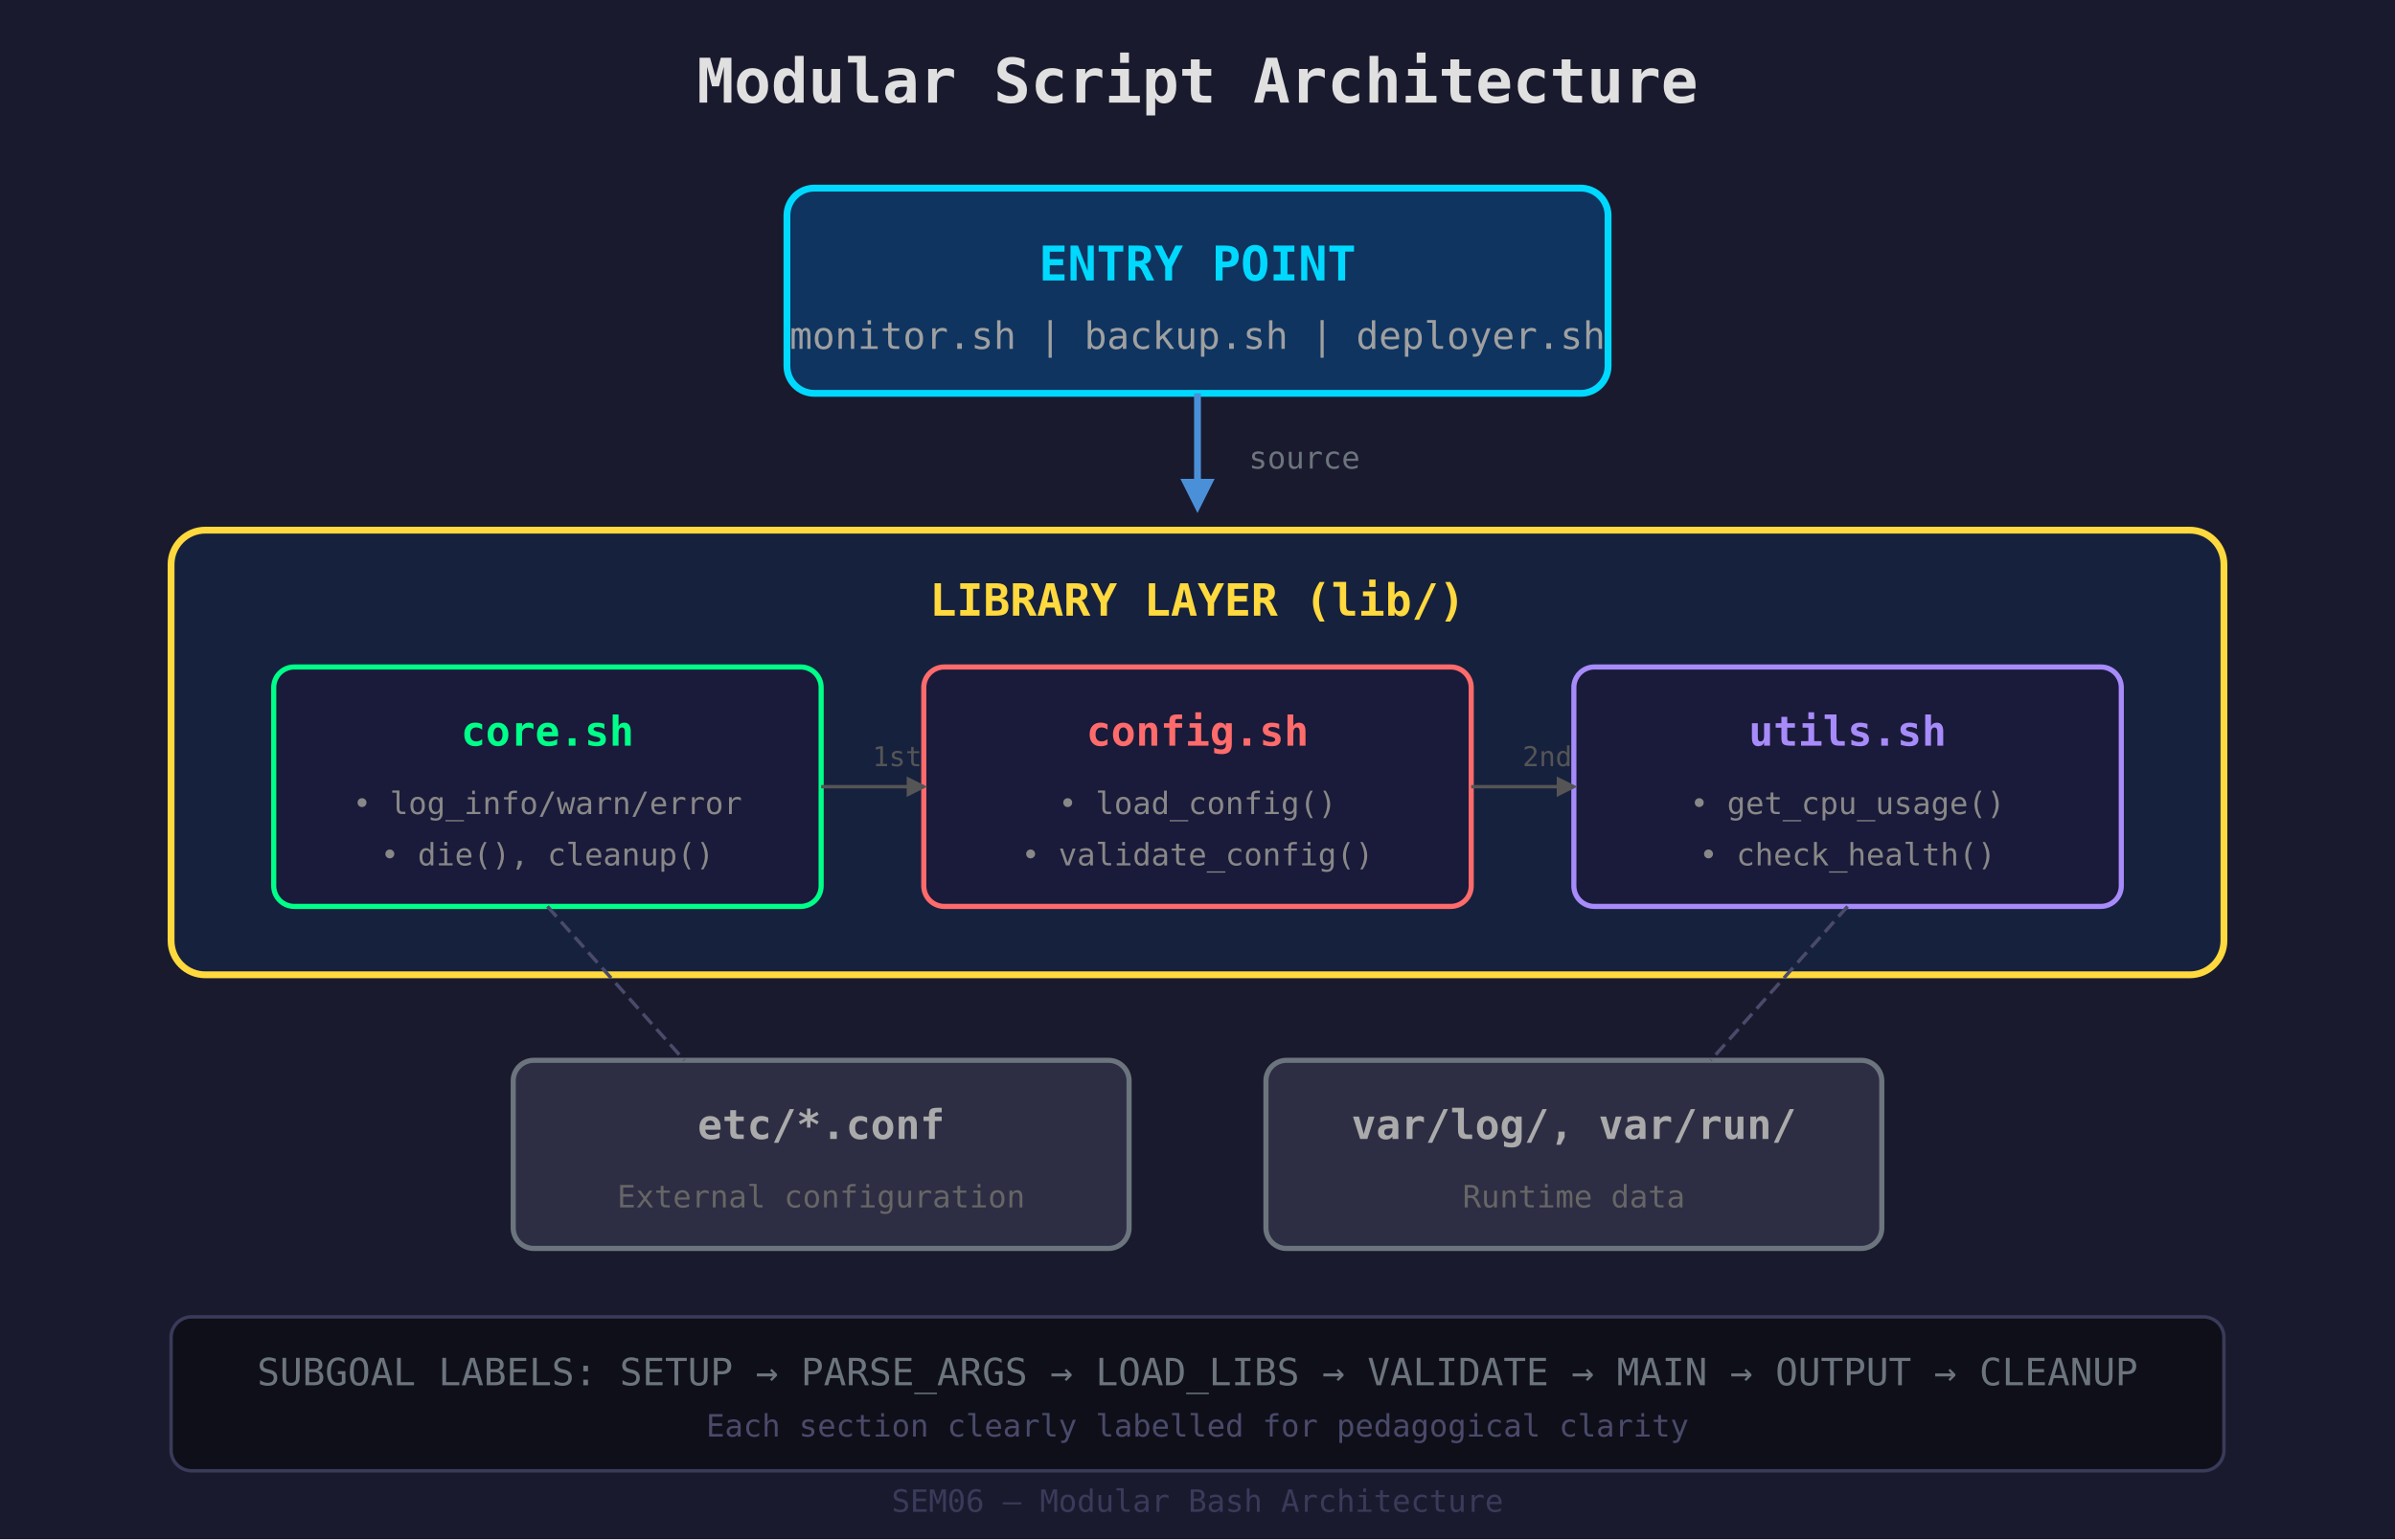
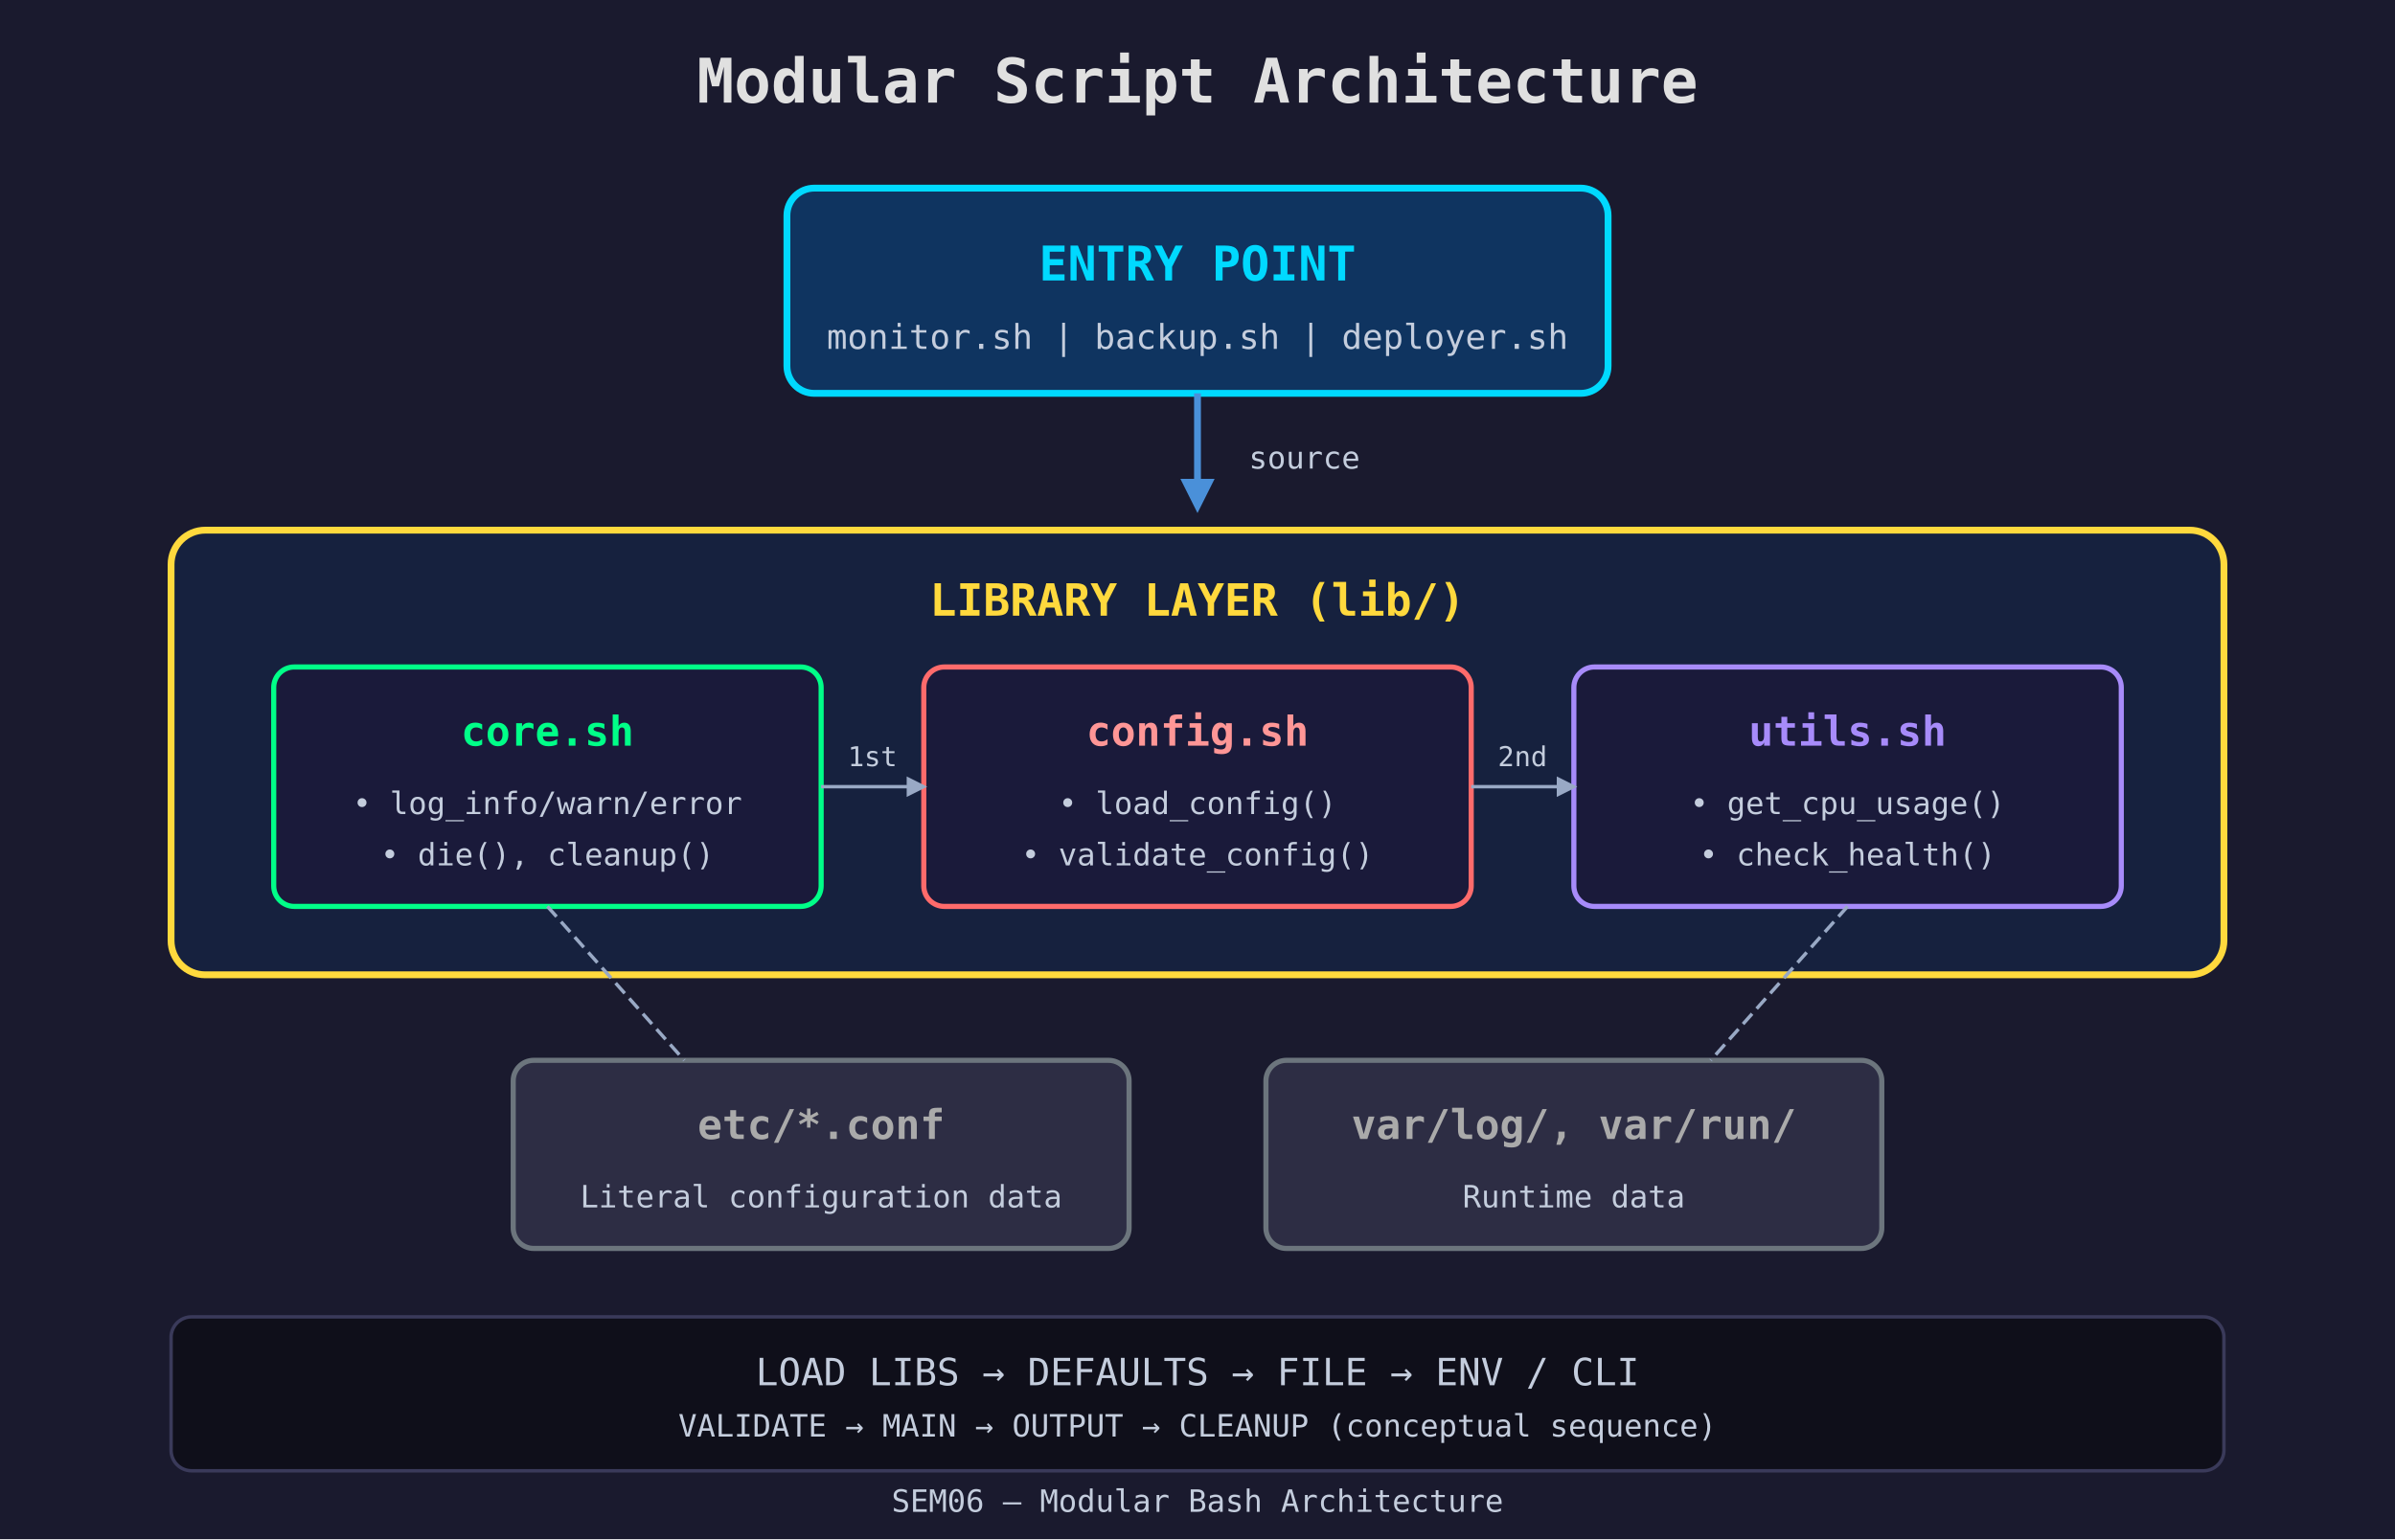
- <svg xmlns="http://www.w3.org/2000/svg" viewBox="0 0 700 450" font-family="Consolas, monospace">
+ <svg xmlns="http://www.w3.org/2000/svg" viewBox="0 0 700 450" font-family="Consolas, monospace" role="img" aria-labelledby="sem06-module_structure-title sem06-module_structure-desc" xml:lang="en">
  <rect width="700" height="450" fill="#1a1a2e" />
-   <text x="350" y="30" text-anchor="middle" fill="#e0e0e0" font-size="18" font-weight="bold">Modular Script Architecture</text>
+   <text x="350" y="30" text-anchor="middle" fill="#e0e0e0" font-size="18" font-weight="bold" id="SEM06_module_structure-text-4">Modular Script Architecture</text>
  <rect x="230" y="55" width="240" height="60" rx="8" fill="#0f3460" stroke="#00d9ff" stroke-width="2" />
-   <text x="350" y="82" text-anchor="middle" fill="#00d9ff" font-size="14" font-weight="bold">ENTRY POINT</text>
-   <text x="350" y="102" text-anchor="middle" fill="#a0a0a0" font-size="11">monitor.sh | backup.sh | deployer.sh</text>
+   <text x="350" y="82" text-anchor="middle" fill="#00d9ff" font-size="14" font-weight="bold" id="SEM06_module_structure-text-6">ENTRY POINT</text>
+   <text x="350" y="102" text-anchor="middle" fill="#c4cddd" font-size="10" id="SEM06_module_structure-text-7">monitor.sh | backup.sh | deployer.sh</text>
  <line x1="350" y1="115" x2="350" y2="140" stroke="#4a90d9" stroke-width="2" />
  <polygon points="350,150 345,140 355,140" fill="#4a90d9" />
-   <text x="365" y="137" fill="#6c757d" font-size="9">source</text>
+   <text x="365" y="137" fill="#c4cddd" font-size="9" id="SEM06_module_structure-text-10">source</text>
  <rect x="50" y="155" width="600" height="130" rx="10" fill="#16213e" stroke="#ffd93d" stroke-width="2" />
-   <text x="350" y="180" text-anchor="middle" fill="#ffd93d" font-size="13" font-weight="bold">LIBRARY LAYER (lib/)</text>
+   <text x="350" y="180" text-anchor="middle" fill="#ffd93d" font-size="13" font-weight="bold" id="SEM06_module_structure-text-12">LIBRARY LAYER (lib/)</text>
  <rect x="80" y="195" width="160" height="70" rx="6" fill="#1a1a3a" stroke="#00ff88" stroke-width="1.5" />
-   <text x="160" y="218" text-anchor="middle" fill="#00ff88" font-size="12" font-weight="bold">core.sh</text>
-   <text x="160" y="238" text-anchor="middle" fill="#888" font-size="9">• log_info/warn/error</text>
-   <text x="160" y="253" text-anchor="middle" fill="#888" font-size="9">• die(), cleanup()</text>
+   <text x="160" y="218" text-anchor="middle" fill="#00ff88" font-size="12" font-weight="bold" id="SEM06_module_structure-text-14">core.sh</text>
+   <text x="160" y="238" text-anchor="middle" fill="#c4cddd" font-size="9" id="SEM06_module_structure-text-15">• log_info/warn/error</text>
+   <text x="160" y="253" text-anchor="middle" fill="#c4cddd" font-size="9" id="SEM06_module_structure-text-16">• die(), cleanup()</text>
  <rect x="270" y="195" width="160" height="70" rx="6" fill="#1a1a3a" stroke="#ff6b6b" stroke-width="1.5" />
-   <text x="350" y="218" text-anchor="middle" fill="#ff6b6b" font-size="12" font-weight="bold">config.sh</text>
-   <text x="350" y="238" text-anchor="middle" fill="#888" font-size="9">• load_config()</text>
-   <text x="350" y="253" text-anchor="middle" fill="#888" font-size="9">• validate_config()</text>
+   <text x="350" y="218" text-anchor="middle" fill="#ff9696" font-size="12" font-weight="bold" id="SEM06_module_structure-text-18">config.sh</text>
+   <text x="350" y="238" text-anchor="middle" fill="#c4cddd" font-size="9" id="SEM06_module_structure-text-19">• load_config()</text>
+   <text x="350" y="253" text-anchor="middle" fill="#c4cddd" font-size="9" id="SEM06_module_structure-text-20">• validate_config()</text>
  <rect x="460" y="195" width="160" height="70" rx="6" fill="#1a1a3a" stroke="#a78bfa" stroke-width="1.5" />
-   <text x="540" y="218" text-anchor="middle" fill="#a78bfa" font-size="12" font-weight="bold">utils.sh</text>
-   <text x="540" y="238" text-anchor="middle" fill="#888" font-size="9">• get_cpu_usage()</text>
-   <text x="540" y="253" text-anchor="middle" fill="#888" font-size="9">• check_health()</text>
-   <path d="M240 230 L270 230" fill="none" stroke="#555" stroke-width="1" marker-end="url(#smallarrow)" />
-   <path d="M430 230 L460 230" fill="none" stroke="#555" stroke-width="1" marker-end="url(#smallarrow)" />
-   <text x="255" y="224" fill="#555" font-size="8">1st</text>
-   <text x="445" y="224" fill="#555" font-size="8">2nd</text>
+   <text x="540" y="218" text-anchor="middle" fill="#a78bfa" font-size="12" font-weight="bold" id="SEM06_module_structure-text-22">utils.sh</text>
+   <text x="540" y="238" text-anchor="middle" fill="#c4cddd" font-size="9" id="SEM06_module_structure-text-23">• get_cpu_usage()</text>
+   <text x="540" y="253" text-anchor="middle" fill="#c4cddd" font-size="9" id="SEM06_module_structure-text-24">• check_health()</text>
+   <path d="M240 230 L270 230" fill="none" stroke="#99a9c5" stroke-width="1" marker-end="url(#sem06-module_structure-smallarrow)" />
+   <path d="M430 230 L460 230" fill="none" stroke="#99a9c5" stroke-width="1" marker-end="url(#sem06-module_structure-smallarrow)" />
+   <text x="255" y="224" fill="#c4cddd" font-size="8" text-anchor="middle" id="SEM06_module_structure-text-27">1st</text>
+   <text x="445" y="224" fill="#c4cddd" font-size="8" text-anchor="middle" id="SEM06_module_structure-text-28">2nd</text>
  <defs>
-     <marker id="smallarrow" markerWidth="6" markerHeight="6" refX="5" refY="3" orient="auto">
-       <path d="M0,0 L0,6 L6,3 z" fill="#555" />
+     <marker id="sem06-module_structure-smallarrow" markerWidth="6" markerHeight="6" refX="5" refY="3" orient="auto">
+       <path d="M0,0 L0,6 L6,3 z" fill="#99a9c5" />
    </marker>
  </defs>
  <rect x="150" y="310" width="180" height="55" rx="6" fill="#2d2d44" stroke="#6c757d" stroke-width="1.5" />
-   <text x="240" y="333" text-anchor="middle" fill="#aaa" font-size="12" font-weight="bold">etc/*.conf</text>
-   <text x="240" y="353" text-anchor="middle" fill="#666" font-size="9">External configuration</text>
+   <text x="240" y="333" text-anchor="middle" fill="#aaa" font-size="12" font-weight="bold" id="SEM06_module_structure-text-33">etc/*.conf</text>
+   <text x="240" y="353" text-anchor="middle" fill="#c4cddd" font-size="9" id="SEM06_module_structure-text-34">Literal configuration data</text>
  <rect x="370" y="310" width="180" height="55" rx="6" fill="#2d2d44" stroke="#6c757d" stroke-width="1.5" />
-   <text x="460" y="333" text-anchor="middle" fill="#aaa" font-size="12" font-weight="bold">var/log/, var/run/</text>
-   <text x="460" y="353" text-anchor="middle" fill="#666" font-size="9">Runtime data</text>
-   <line x1="160" y1="265" x2="200" y2="310" stroke="#4a4a6a" stroke-width="1" stroke-dasharray="4,2" />
-   <line x1="540" y1="265" x2="500" y2="310" stroke="#4a4a6a" stroke-width="1" stroke-dasharray="4,2" />
+   <text x="460" y="333" text-anchor="middle" fill="#aaa" font-size="12" font-weight="bold" id="SEM06_module_structure-text-36">var/log/, var/run/</text>
+   <text x="460" y="353" text-anchor="middle" fill="#c4cddd" font-size="9" id="SEM06_module_structure-text-37">Runtime data</text>
+   <line x1="160" y1="265" x2="200" y2="310" stroke="#99a9c5" stroke-width="1" stroke-dasharray="4,2" />
+   <line x1="540" y1="265" x2="500" y2="310" stroke="#99a9c5" stroke-width="1" stroke-dasharray="4,2" />
  <rect x="50" y="385" width="600" height="45" rx="6" fill="#0f0f1a" stroke="#3a3a5a" />
-   <text x="350" y="405" text-anchor="middle" fill="#6c757d" font-size="11">SUBGOAL LABELS: SETUP → PARSE_ARGS → LOAD_LIBS → VALIDATE → MAIN → OUTPUT → CLEANUP</text>
-   <text x="350" y="420" text-anchor="middle" fill="#4a4a6a" font-size="9">Each section clearly labelled for pedagogical clarity</text>
-   <text x="350" y="442" text-anchor="middle" fill="#3a3a5a" font-size="9">SEM06 — Modular Bash Architecture</text>
+   <text x="350" y="405" text-anchor="middle" fill="#c4cddd" font-size="11" id="SEM06_module_structure-text-41">LOAD LIBS → DEFAULTS → FILE → ENV / CLI</text>
+   <text x="350" y="420" text-anchor="middle" fill="#c4cddd" font-size="9" id="SEM06_module_structure-text-42">VALIDATE → MAIN → OUTPUT → CLEANUP (conceptual sequence)</text>
+   <text x="350" y="442" text-anchor="middle" fill="#c4cddd" font-size="9" id="SEM06_module_structure-text-43">SEM06 — Modular Bash Architecture</text>
</svg>
